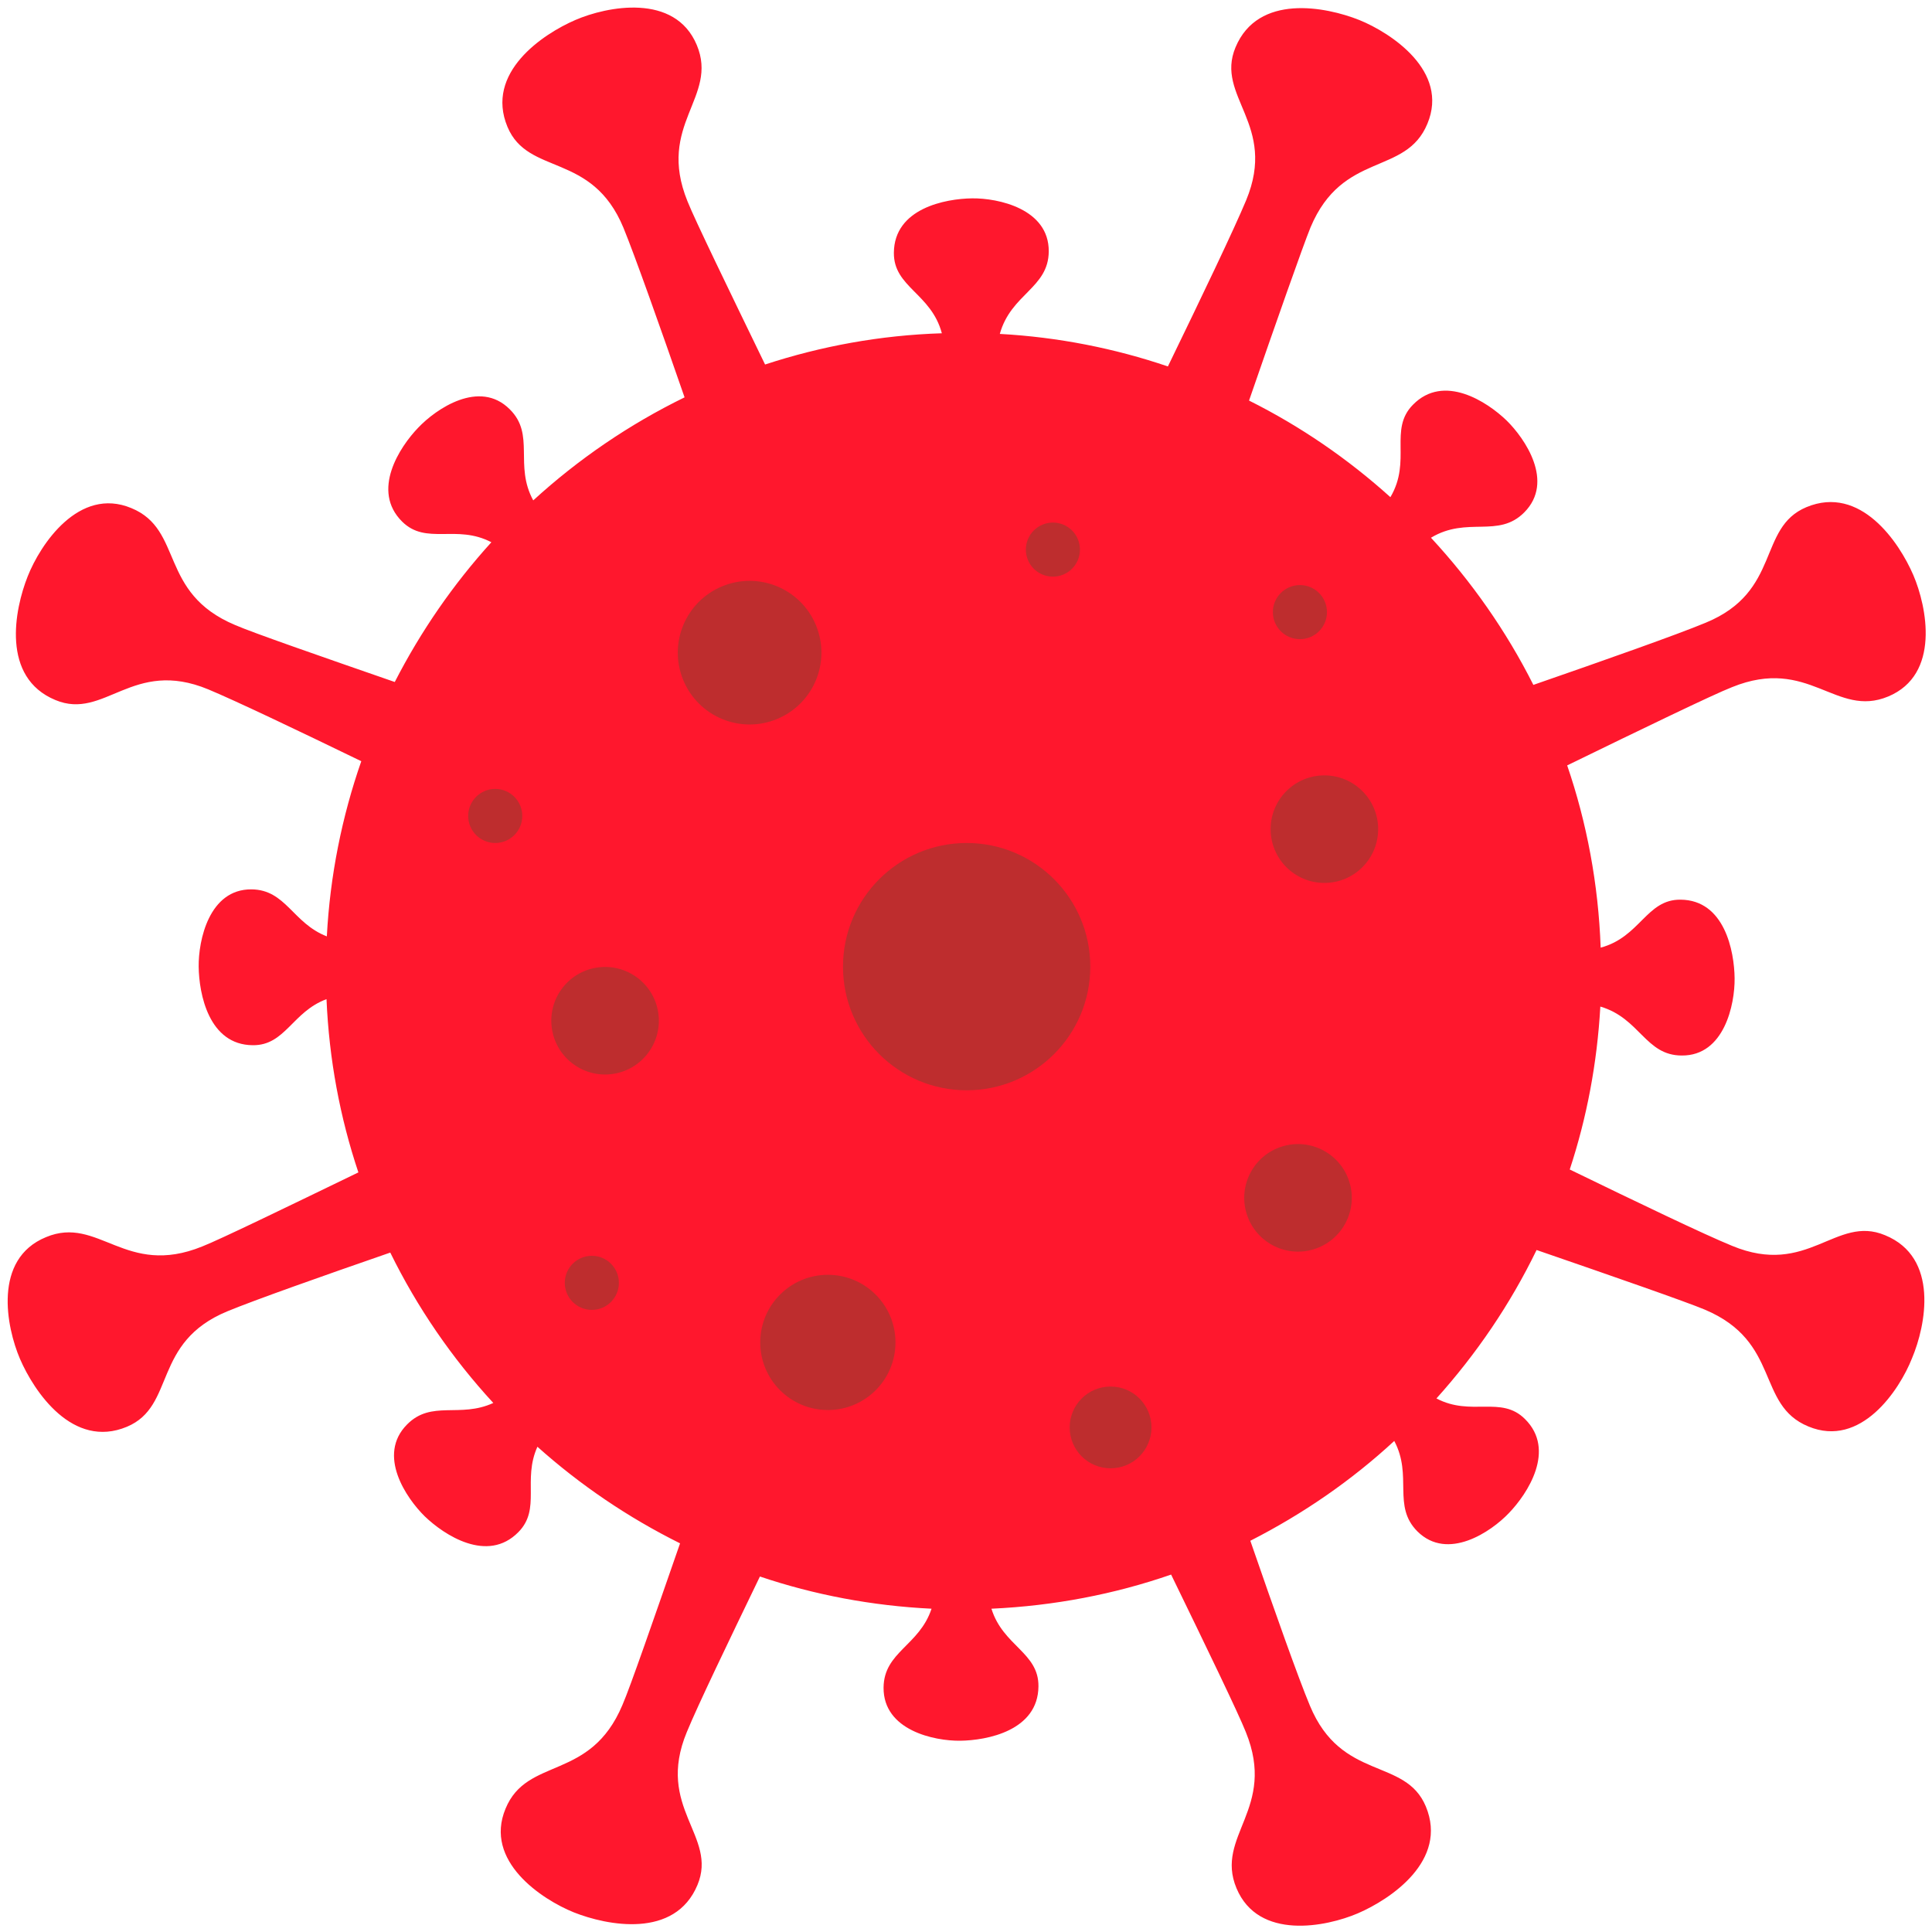
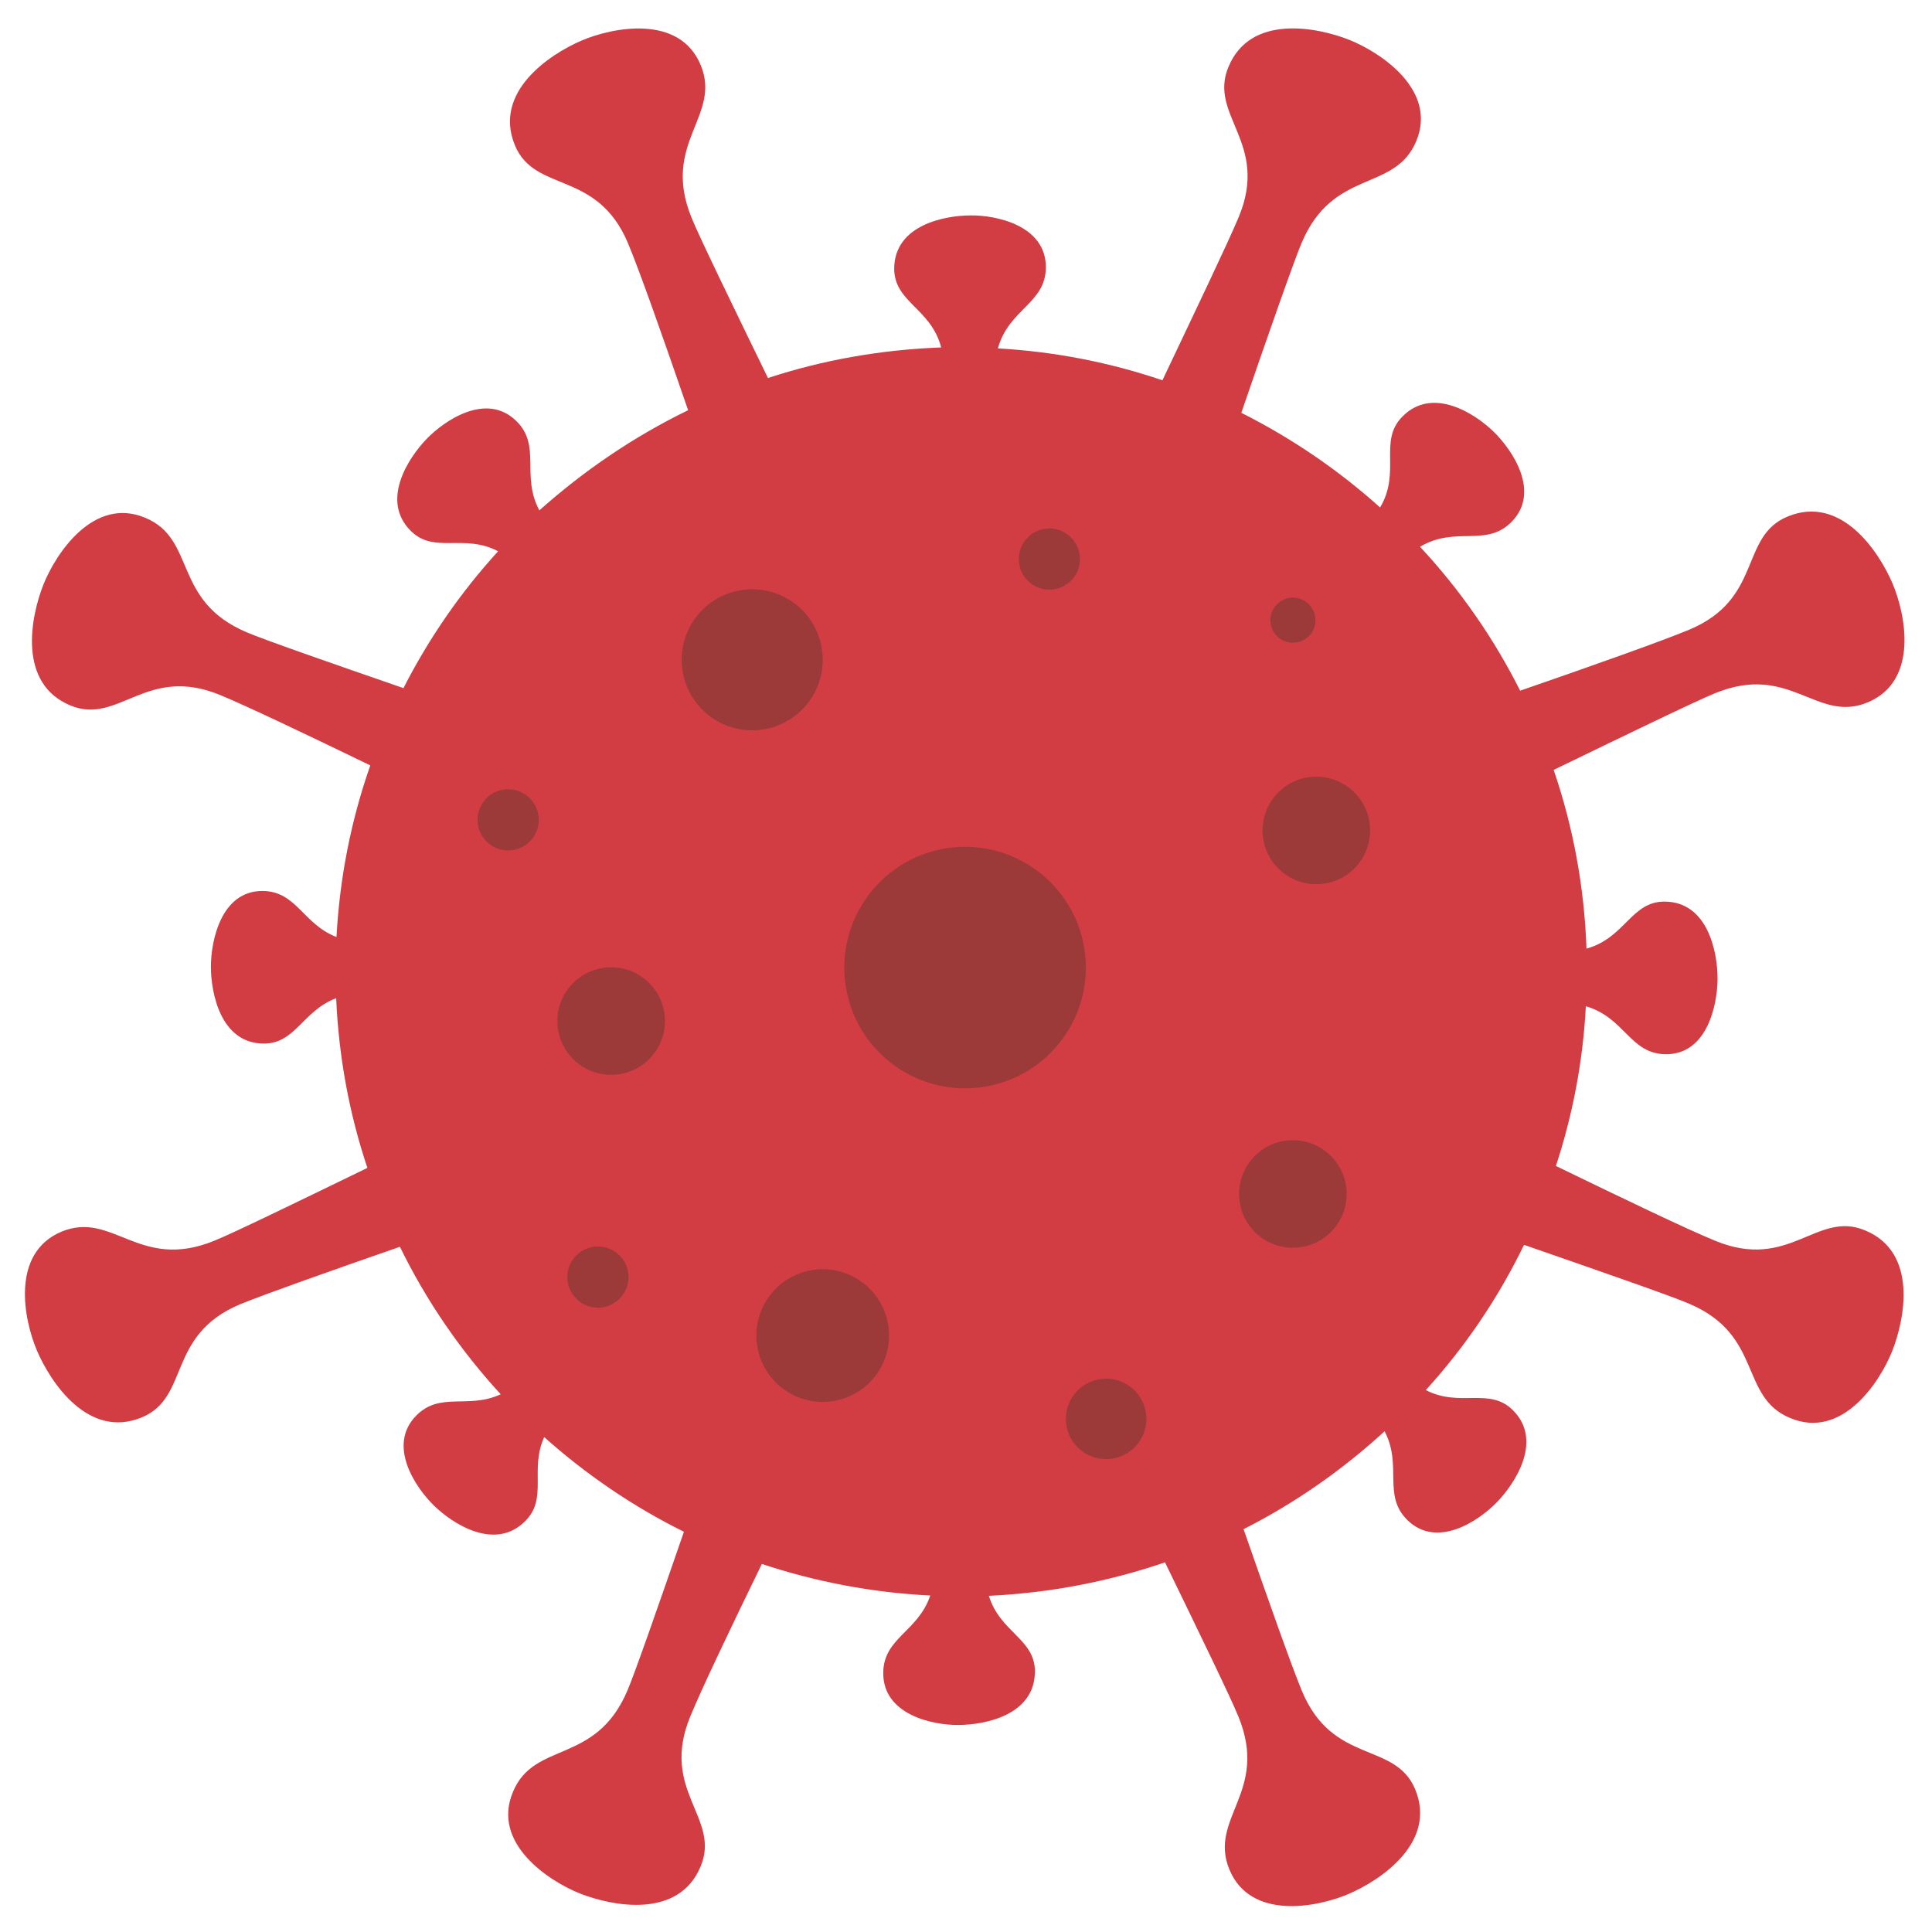
<svg xmlns="http://www.w3.org/2000/svg" version="1.1" id="Ebene_1" x="0px" y="0px" viewBox="0 0 600 600" style="enable-background:new 0 0 600 600;" xml:space="preserve">
  <style type="text/css">
- 	.st0{fill-rule:evenodd;clip-rule:evenodd;fill:#FF172D;}
- 	.st1{fill-rule:evenodd;clip-rule:evenodd;fill:#BE2D2E;}
+ 	.st0{fill-rule:evenodd;clip-rule:evenodd;fill:#D23C43;}
+ 	.st1{fill-rule:evenodd;clip-rule:evenodd;fill:#9C3A3A;}
</style>
-   <path class="st0" d="M585.4,383.6c-15.3-6.4-23.9,13.1-47.5,3.3c-8.8-3.6-29.4-13.5-50.4-23.7c5.3-16.1,8.5-33,9.5-50.6  c12.3,3.6,14,15.2,25.3,15.2c13.2,0.1,16.5-15.9,16.4-24c-0.1-8.4-3.1-24.3-16.8-24.4c-10.6-0.1-12.5,11.6-24.8,14.9  c-0.7-19.7-4.3-38.8-10.4-56.6c23-11.2,45.3-22,51.2-24.3c23.9-9.7,32.2,9.7,48.5,2.9c16.3-6.8,12-27.9,7.8-37.7  c-4.4-10.2-16.4-28.1-33.2-21.1c-15.3,6.4-7.7,26.2-31.3,35.9c-8.9,3.7-31,11.5-53.5,19.3c-8.4-16.7-19.2-32.1-31.8-45.7  c11.3-6.8,20.9,0.3,29-7.9c9.4-9.5,0.2-22.9-5.5-28.5c-6-5.8-19.5-14.7-29.1-4.9c-7.6,7.7-0.3,17.4-7,28.7  c-13.2-11.9-27.9-22-43.9-30c8.4-24.3,16.7-47.9,19.1-53.8c10-23.8,29.6-15.9,36.3-32.2c6.8-16.3-11.3-28.2-21.2-32.2  c-10.3-4.1-31.4-8.3-38.4,8.5c-6.4,15.3,13.1,23.9,3.3,47.5c-3.7,8.9-13.9,30.2-24.3,51.6c-16.5-5.6-34-9.1-52.2-10.1  c3.5-12.5,15.1-14.2,15.2-25.6c0.1-13.3-15.8-16.6-23.8-16.5c-8.3,0.1-24.2,3.1-24.3,16.9c-0.1,10.7,11.6,12.6,14.9,25  c-19.1,0.6-37.5,4-54.9,9.7c-11.1-22.9-21.8-44.9-24.1-50.7c-9.7-23.9,9.7-32.2,2.9-48.5c-6.8-16.3-28-12-37.7-7.8  c-10.2,4.4-28.1,16.4-21.1,33.2c6.4,15.3,26.2,7.7,36,31.3c3.6,8.8,11.3,30.5,19,52.7l0,0c-17.2,8.4-33,19.2-47,32  c-6-11,0.7-20.4-7.3-28.3c-9.4-9.4-22.9-0.1-28.4,5.7c-5.8,6-14.7,19.6-5,29.2c7.5,7.4,16.8,0.7,27.7,6.4  c-11.8,13-21.9,27.6-30,43.4c-22.8-7.9-44.1-15.3-49.6-17.7c-23.8-10-15.9-29.6-32.2-36.3c-16.3-6.8-28.3,11.3-32.2,21.2  c-4.1,10.3-8.3,31.4,8.6,38.4c15.3,6.4,23.9-13.1,47.5-3.3c8.4,3.5,27.5,12.6,47.5,22.3c-6,17.2-9.7,35.5-10.7,54.4  c-10.6-4.1-12.7-14.5-23.4-14.6c-13.2-0.1-16.5,15.9-16.4,24c0.1,8.4,3.1,24.3,16.8,24.4c10.1,0.1,12.3-10.4,22.9-14.3  c0.8,18.7,4.2,36.8,9.9,53.8c-22.1,10.7-42.9,20.8-48.5,23c-23.9,9.7-32.2-9.7-48.5-2.9C-2.3,391,2,412.2,6.2,422  c4.4,10.2,16.4,28.1,33.2,21.1c15.3-6.4,7.7-26.2,31.3-35.9c8.5-3.5,29.1-10.8,50.5-18.2c8.4,17.1,19.2,32.8,32,46.7  c-10.4,4.8-19.2-1-26.8,6.7c-9.4,9.5-0.2,22.9,5.5,28.5c6,5.8,19.5,14.7,29.1,4.9c7.1-7.2,1.2-16.1,5.9-26.5  c13.3,11.9,28.2,22,44.3,30c-8,23-15.5,44.7-17.9,50.2c-10,23.8-29.6,15.9-36.3,32.2c-6.8,16.3,11.3,28.2,21.2,32.2  c10.3,4.1,31.4,8.3,38.4-8.5c6.4-15.3-13.1-23.9-3.3-47.5c3.5-8.5,12.9-28,22.7-48.3c16.9,5.7,34.8,9.1,53.3,10  c-3.8,11.5-14.8,13.4-14.9,24.5c-0.1,13.3,15.8,16.6,23.8,16.5c8.3-0.1,24.2-3.1,24.3-16.9c0.1-10.5-11-12.5-14.6-24.1  c19.5-0.9,38.2-4.5,55.8-10.6c10.8,22.2,21,43.3,23.2,48.9c9.7,23.9-9.7,32.2-2.9,48.5c6.8,16.3,27.9,12,37.7,7.8  c10.2-4.4,28.1-16.4,21.1-33.2c-6.4-15.3-26.2-7.7-36-31.3c-3.6-8.6-11-29.5-18.5-51.2c16.3-8.3,31.4-18.7,44.7-31  c5.8,10.9-0.7,20.2,7.2,28.1c9.4,9.3,22.9,0.1,28.4-5.7c5.8-6,14.7-19.6,5-29.2c-7.4-7.4-16.7-0.7-27.5-6.4  c12.4-13.8,22.9-29.2,31.1-46.1c23.8,8.2,46.5,16.1,52.2,18.5c23.8,10,15.9,29.6,32.2,36.3c16.3,6.8,28.3-11.3,32.2-21.2  C598.1,411.6,602.3,390.5,585.4,383.6z" />
+   <path id="path2" class="st0" d="M213.7,127.4c-7.5-21.8-15-43.1-18.6-51.7c-9.6-23.1-29-15.6-35.2-30.6  c-6.8-16.5,10.7-28.2,20.7-32.5c9.6-4.1,30.4-8.3,37,7.6s-12.4,24.1-2.8,47.5c2.3,5.7,12.8,27.3,23.7,49.7c17-5.6,35.1-8.8,53.8-9.5  c-3.2-12.2-14.6-14-14.6-24.5c0.1-13.5,15.6-16.5,23.8-16.5c7.8-0.1,23.4,3.1,23.3,16.2c-0.1,11.2-11.5,12.8-14.9,25.1  c17.8,1,34.9,4.4,51.1,9.9C371,97,381,76.2,384.7,67.4c9.6-23.1-9.5-31.5-3.2-46.6c6.8-16.5,27.5-12.4,37.6-8.4  c9.7,3.9,27.4,15.6,20.7,31.5s-25.8,8.3-35.6,31.6c-2.4,5.7-10.5,28.8-18.7,52.7c15.7,7.9,30.2,17.8,43.1,29.4  c6.6-11.1-0.6-20.6,6.9-28.2c9.4-9.6,22.7-0.9,28.5,4.8c5.6,5.5,14.6,18.6,5.4,27.9c-7.9,8-17.3,1.1-28.4,7.7  c12.4,13.3,22.9,28.4,31.1,44.7c22-7.6,43.7-15.3,52.4-18.9c23.1-9.6,15.6-29,30.7-35.2c16.5-6.8,28.2,10.7,32.5,20.7  c4.1,9.6,8.3,30.3-7.6,37s-24.1-12.4-47.5-2.8c-5.7,2.3-27.6,12.9-50.1,23.8c6,17.5,9.5,36.1,10.2,55.5c12-3.3,13.9-14.7,24.3-14.6  c13.4,0.1,16.4,15.7,16.4,23.9c0,7.9-3.1,23.6-16.1,23.5c-11.1-0.1-12.7-11.4-24.8-14.9c-0.9,17.2-4.1,33.8-9.3,49.6  c20.6,10,40.8,19.7,49.4,23.2c23.1,9.6,31.6-9.5,46.6-3.2c16.5,6.8,12.4,27.5,8.4,37.6c-3.9,9.7-15.6,27.4-31.6,20.7  c-16-6.6-8.3-25.8-31.6-35.6c-5.6-2.4-27.8-10.1-51.1-18.2c-8,16.5-18.3,31.7-30.5,45.1c10.6,5.5,19.7-1,27,6.2  c9.5,9.4,0.8,22.7-4.9,28.6c-5.5,5.7-18.6,14.7-27.9,5.5c-7.7-7.7-1.4-16.8-7-27.5c-13.1,12-27.8,22.3-43.8,30.4  c7.4,21.2,14.6,41.7,18.1,50.2c9.6,23.1,29,15.6,35.2,30.6c6.8,16.5-10.7,28.2-20.7,32.5c-9.6,4.1-30.4,8.3-37-7.6  c-6.6-16,12.4-24.1,2.8-47.5c-2.2-5.5-12.2-26.1-22.8-47.9c-17.2,5.9-35.6,9.5-54.7,10.4c3.5,11.4,14.4,13.4,14.3,23.6  c-0.1,13.5-15.6,16.5-23.8,16.5c-7.8,0.1-23.4-3.1-23.3-16.2c0.1-10.9,10.8-12.7,14.6-24c-18.2-0.9-35.7-4.3-52.3-9.8  c-9.7,19.9-18.8,39-22.2,47.3c-9.6,23.1,9.5,31.5,3.2,46.6c-6.8,16.5-27.5,12.4-37.6,8.4c-9.7-3.9-27.4-15.6-20.7-31.5  c6.6-16,25.8-8.3,35.6-31.6c2.3-5.4,9.7-26.6,17.5-49.2c-15.8-7.8-30.4-17.8-43.4-29.4c-4.6,10.2,1.2,18.9-5.8,26  c-9.4,9.6-22.7,0.9-28.5-4.8c-5.6-5.5-14.6-18.6-5.4-27.9c7.4-7.5,16.1-1.9,26.2-6.6c-12.5-13.6-23.1-29-31.3-45.8  c-21,7.3-41.1,14.4-49.5,17.8c-23.1,9.6-15.6,29-30.7,35.2c-16.5,6.8-28.2-10.7-32.5-20.7c-4.1-9.6-8.3-30.3,7.6-37  c16-6.6,24.1,12.4,47.5,2.8c5.5-2.2,25.9-12.1,47.5-22.6c-5.6-16.7-8.9-34.4-9.7-52.7c-10.4,3.9-12.6,14.1-22.5,14.1  c-13.4-0.1-16.4-15.7-16.4-23.9c0-7.9,3.1-23.6,16.1-23.5c10.5,0.1,12.5,10.3,22.9,14.3c1-18.6,4.6-36.5,10.5-53.3  c-19.6-9.5-38.3-18.4-46.5-21.8c-23.1-9.6-31.6,9.4-46.6,3.2c-16.5-6.8-12.4-27.5-8.4-37.6c3.9-9.7,15.6-27.4,31.6-20.7  c16,6.6,8.3,25.8,31.6,35.6c5.4,2.3,26.3,9.6,48.6,17.3c7.9-15.5,17.8-29.8,29.4-42.5c-10.7-5.6-19.8,0.9-27.1-6.3  c-9.5-9.4-0.8-22.7,4.9-28.6c5.5-5.7,18.6-14.7,27.9-5.5c7.8,7.7,1.3,16.9,7.1,27.7C181.3,146.2,196.8,135.6,213.7,127.4  L213.7,127.4z" />
  <g>
-     <circle class="st1" cx="300.2" cy="300.2" r="38.4" />
-     <ellipse transform="matrix(0.9239 -0.3827 0.3827 0.9239 -59.8605 104.5092)" class="st1" cx="232.8" cy="202.7" rx="22.3" ry="22.3" />
-     <ellipse transform="matrix(0.9871 -0.1602 0.1602 0.9871 -48.3464 34.1877)" class="st1" cx="187.9" cy="317" rx="16.7" ry="16.7" />
-     <circle class="st1" cx="153.8" cy="253.4" r="8.4" />
-     <circle class="st1" cx="183.8" cy="398.4" r="8.4" />
-     <circle class="st1" cx="403.7" cy="190.1" r="8.4" />
-     <ellipse transform="matrix(0.9239 -0.3827 0.3827 0.9239 -40.4534 138.1195)" class="st1" cx="327" cy="170.7" rx="8.4" ry="8.4" />
-     <circle class="st1" cx="344.9" cy="443.3" r="12.7" />
-     <circle class="st1" cx="257.1" cy="416.9" r="21" />
-     <circle class="st1" cx="411.3" cy="257.5" r="16.7" />
-     <ellipse transform="matrix(0.9571 -0.2898 0.2898 0.9571 -90.5042 132.7802)" class="st1" cx="403.1" cy="372" rx="16.7" ry="16.7" />
+     <ellipse transform="matrix(0.9871 -0.1602 0.1602 0.9871 -44.2597 51.8809)" class="st1" cx="299.7" cy="300.5" rx="37.5" ry="37.5" />
+     <ellipse transform="matrix(0.9871 -0.1602 0.1602 0.9871 -29.812 40.0707)" class="st1" cx="233.6" cy="204.9" rx="21.9" ry="21.9" />
+     <circle class="st1" cx="189.8" cy="317.1" r="16.7" />
+     <circle class="st1" cx="408.8" cy="257.9" r="16.7" />
+     <ellipse transform="matrix(0.9871 -0.1602 0.1602 0.9871 -54.2138 69.1053)" class="st1" cx="401.5" cy="370.8" rx="16.7" ry="16.7" />
+     <ellipse transform="matrix(0.9732 -0.2298 0.2298 0.9732 -88.4727 69.8032)" class="st1" cx="255.5" cy="414.8" rx="20.6" ry="20.6" />
+     <ellipse transform="matrix(0.9732 -0.2298 0.2298 0.9732 -92.0527 90.6972)" class="st1" cx="343.5" cy="440.7" rx="12.5" ry="12.5" />
+     <ellipse transform="matrix(0.9871 -0.1602 0.1602 0.9871 -38.7433 28.5706)" class="st1" cx="157.8" cy="254.6" rx="9.5" ry="9.5" />
+     <ellipse transform="matrix(0.7071 -0.7071 0.7071 0.7071 -226.0607 247.4774)" class="st1" cx="185.7" cy="396.6" rx="9.5" ry="9.5" />
+     <ellipse transform="matrix(0.7071 -0.7071 0.7071 0.7071 -27.3034 281.3128)" class="st1" cx="325.9" cy="173.6" rx="9.5" ry="9.5" />
+     <ellipse transform="matrix(0.7071 -0.7071 0.7071 0.7071 -18.5611 340.3223)" class="st1" cx="401.5" cy="192.6" rx="7" ry="7" />
  </g>
</svg>
